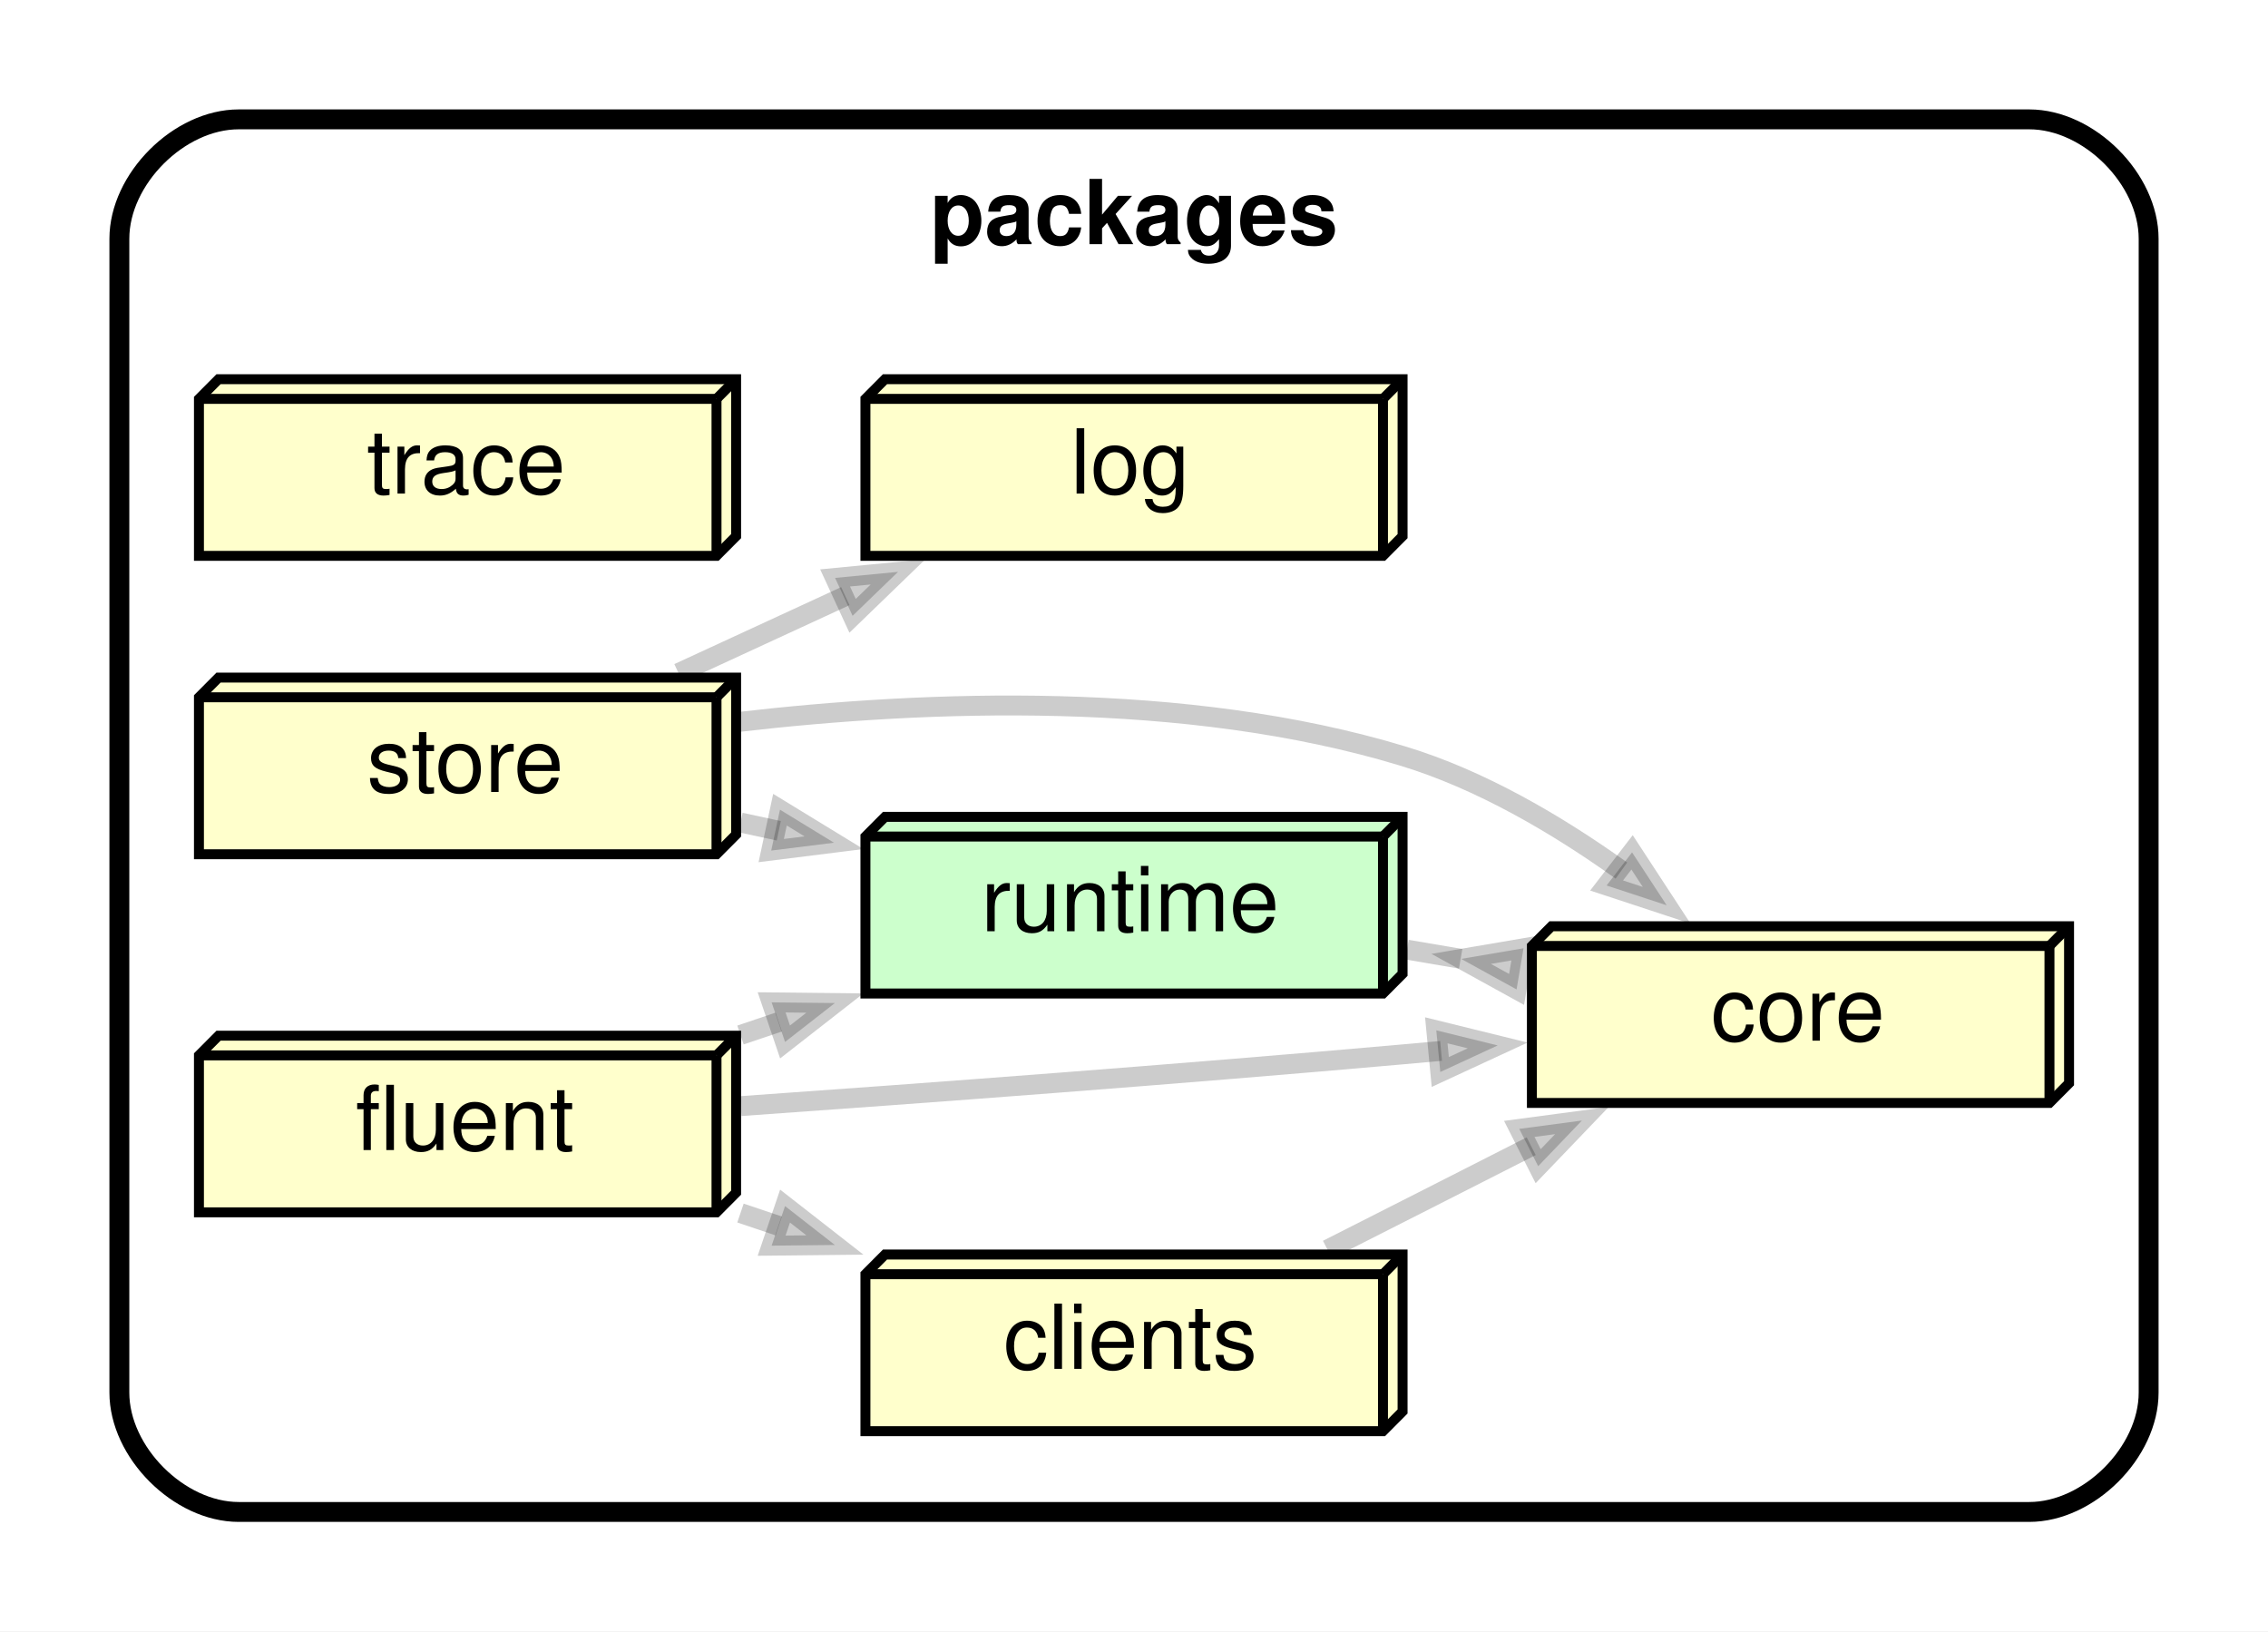
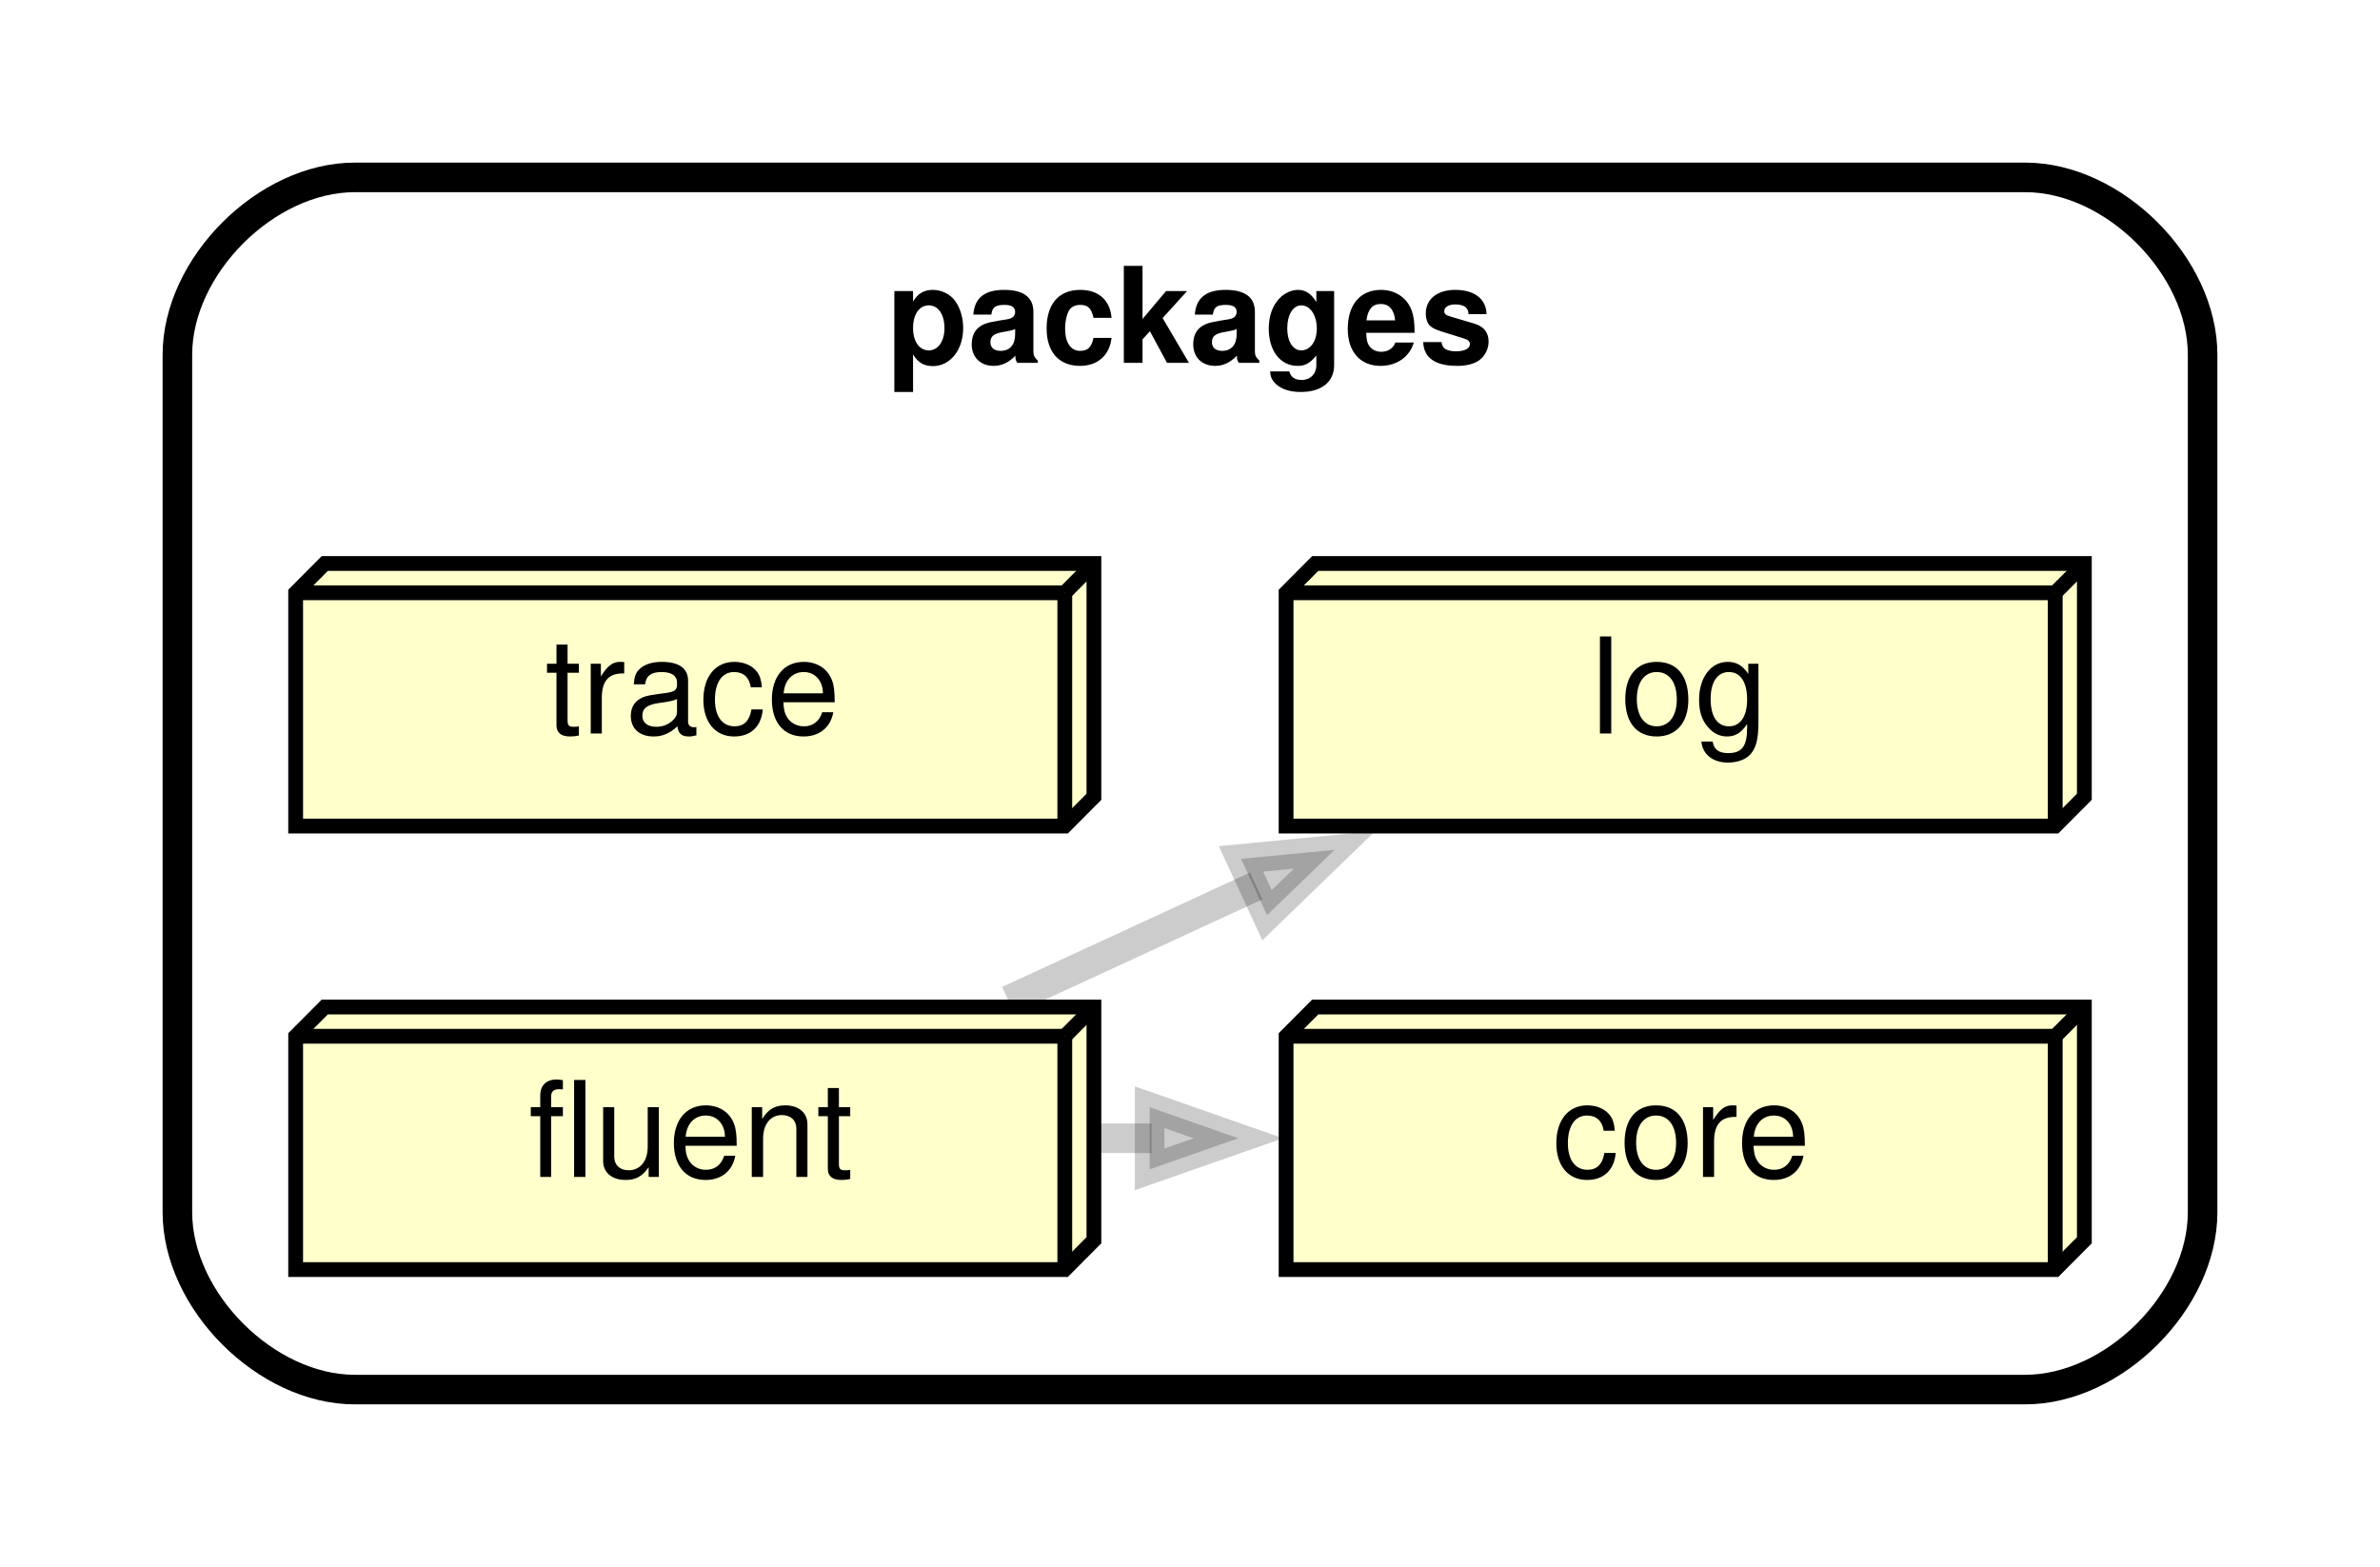
- <svg xmlns="http://www.w3.org/2000/svg" xmlns:xlink="http://www.w3.org/1999/xlink" width="228pt" height="164pt" viewBox="0.00 0.00 228.00 164.00">
-   <g id="graph0" class="graph" transform="scale(1 1) rotate(0) translate(4 160)">
-     <polygon fill="white" stroke="none" points="-4,4 -4,-160 224,-160 224,4 -4,4" />
+ <svg xmlns="http://www.w3.org/2000/svg" xmlns:xlink="http://www.w3.org/1999/xlink" width="161pt" height="106pt" viewBox="0.00 0.00 161.00 106.00">
+   <g id="graph0" class="graph" transform="scale(1 1) rotate(0) translate(4 102)">
+     <polygon fill="white" stroke="none" points="-4,4 -4,-102 157,-102 157,4 -4,4" />
    <g id="clust1" class="cluster">
-       <path fill="#ffffff" stroke="black" stroke-width="2" d="M20,-8C20,-8 200,-8 200,-8 206,-8 212,-14 212,-20 212,-20 212,-136 212,-136 212,-142 206,-148 200,-148 200,-148 20,-148 20,-148 14,-148 8,-142 8,-136 8,-136 8,-20 8,-20 8,-14 14,-8 20,-8" />
-       <text xml:space="preserve" text-anchor="middle" x="110" y="-135.45" font-family="Helvetica,sans-Serif" font-weight="bold" font-size="9.00">packages</text>
+       <path fill="#ffffff" stroke="black" stroke-width="2" d="M20,-8C20,-8 133,-8 133,-8 139,-8 145,-14 145,-20 145,-20 145,-78 145,-78 145,-84 139,-90 133,-90 133,-90 20,-90 20,-90 14,-90 8,-84 8,-78 8,-78 8,-20 8,-20 8,-14 14,-8 20,-8" />
+       <text xml:space="preserve" text-anchor="middle" x="76.5" y="-77.45" font-family="Helvetica,sans-Serif" font-weight="bold" font-size="9.00">packages</text>
    </g>
    <g id="node1" class="node">
      <g id="a_node1">
-         <a xlink:href="packages/clients" xlink:title="clients">
+         <a xlink:href="packages/core" xlink:title="core">
          <polygon fill="#ffffcc" stroke="black" points="137,-33.88 84.97,-33.88 83,-31.9 83,-16.12 135.03,-16.12 137,-18.1 137,-33.88" />
          <polyline fill="none" stroke="black" points="135.03,-31.9 83,-31.9" />
          <polyline fill="none" stroke="black" points="135.03,-31.9 135.03,-16.12" />
          <polyline fill="none" stroke="black" points="135.03,-31.9 137,-33.88" />
-           <text xml:space="preserve" text-anchor="start" x="96.88" y="-22.38" font-family="Helvetica,sans-Serif" font-size="9.00">clients</text>
+           <text xml:space="preserve" text-anchor="start" x="101" y="-22.38" font-family="Helvetica,sans-Serif" font-size="9.00">core</text>
        </a>
      </g>
    </g>
    <g id="node2" class="node">
      <g id="a_node2">
-         <a xlink:href="packages/core" xlink:title="core">
-           <polygon fill="#ffffcc" stroke="black" points="204,-66.88 151.97,-66.88 150,-64.9 150,-49.12 202.03,-49.12 204,-51.1 204,-66.88" />
-           <polyline fill="none" stroke="black" points="202.03,-64.9 150,-64.9" />
-           <polyline fill="none" stroke="black" points="202.03,-64.9 202.03,-49.12" />
-           <polyline fill="none" stroke="black" points="202.03,-64.9 204,-66.88" />
-           <text xml:space="preserve" text-anchor="start" x="168" y="-55.38" font-family="Helvetica,sans-Serif" font-size="9.00">core</text>
+         <a xlink:href="packages/fluent" xlink:title="fluent">
+           <polygon fill="#ffffcc" stroke="black" points="70,-33.88 17.97,-33.88 16,-31.9 16,-16.12 68.03,-16.12 70,-18.1 70,-33.88" />
+           <polyline fill="none" stroke="black" points="68.03,-31.9 16,-31.9" />
+           <polyline fill="none" stroke="black" points="68.03,-31.9 68.03,-16.12" />
+           <polyline fill="none" stroke="black" points="68.03,-31.9 70,-33.88" />
+           <text xml:space="preserve" text-anchor="start" x="31.75" y="-22.38" font-family="Helvetica,sans-Serif" font-size="9.00">fluent</text>
        </a>
      </g>
    </g>
    <g id="edge1" class="edge">
-       <path fill="none" stroke="#000000" stroke-width="2" stroke-opacity="0.2" d="M129.45,-34.37C135.82,-37.6 143.08,-41.28 149.93,-44.77" />
-       <polygon fill="#000000" fill-opacity="0.2" stroke="#000000" stroke-width="2" stroke-opacity="0.2" points="148.73,-46.51 155.03,-47.35 150.63,-42.76 148.73,-46.51" />
+       <path fill="none" stroke="#000000" stroke-width="2" stroke-opacity="0.2" d="M70.44,-25C71.58,-25 72.74,-25 73.9,-25" />
+       <polygon fill="#000000" fill-opacity="0.2" stroke="#000000" stroke-width="2" stroke-opacity="0.2" points="73.77,-27.1 79.77,-25 73.77,-22.9 73.77,-27.1" />
    </g>
    <g id="node3" class="node">
      <g id="a_node3">
-         <a xlink:href="packages/fluent" xlink:title="fluent">
-           <polygon fill="#ffffcc" stroke="black" points="70,-55.88 17.97,-55.88 16,-53.9 16,-38.12 68.03,-38.12 70,-40.1 70,-55.88" />
-           <polyline fill="none" stroke="black" points="68.03,-53.9 16,-53.9" />
-           <polyline fill="none" stroke="black" points="68.03,-53.9 68.03,-38.12" />
-           <polyline fill="none" stroke="black" points="68.03,-53.9 70,-55.88" />
-           <text xml:space="preserve" text-anchor="start" x="31.75" y="-44.38" font-family="Helvetica,sans-Serif" font-size="9.00">fluent</text>
+         <a xlink:href="packages/log" xlink:title="log">
+           <polygon fill="#ffffcc" stroke="black" points="137,-63.88 84.97,-63.88 83,-61.9 83,-46.12 135.03,-46.12 137,-48.1 137,-63.88" />
+           <polyline fill="none" stroke="black" points="135.03,-61.9 83,-61.9" />
+           <polyline fill="none" stroke="black" points="135.03,-61.9 135.03,-46.12" />
+           <polyline fill="none" stroke="black" points="135.03,-61.9 137,-63.88" />
+           <text xml:space="preserve" text-anchor="start" x="103.62" y="-52.38" font-family="Helvetica,sans-Serif" font-size="9.00">log</text>
        </a>
      </g>
    </g>
-     <g id="edge4" class="edge">
-       <path fill="none" stroke="#000000" stroke-width="2" stroke-opacity="0.2" d="M70.44,-38.05C71.71,-37.62 73,-37.18 74.29,-36.75" />
-       <polygon fill="#000000" fill-opacity="0.2" stroke="#000000" stroke-width="2" stroke-opacity="0.2" points="74.92,-38.75 79.93,-34.84 73.57,-34.77 74.92,-38.75" />
-     </g>
    <g id="edge2" class="edge">
-       <path fill="none" stroke="#000000" stroke-width="2" stroke-opacity="0.2" d="M70.47,-48.8C89.09,-50.11 114.58,-52.01 137,-54 138.27,-54.11 139.57,-54.23 140.87,-54.35" />
-       <polygon fill="#000000" fill-opacity="0.2" stroke="#000000" stroke-width="2" stroke-opacity="0.2" points="140.39,-56.42 146.56,-54.9 140.79,-52.23 140.39,-56.42" />
+       <path fill="none" stroke="#000000" stroke-width="2" stroke-opacity="0.2" d="M64.21,-34.33C69.52,-36.78 75.34,-39.46 80.98,-42.07" />
+       <polygon fill="#000000" fill-opacity="0.2" stroke="#000000" stroke-width="2" stroke-opacity="0.2" points="79.95,-43.9 86.28,-44.51 81.71,-40.09 79.95,-43.9" />
    </g>
    <g id="node4" class="node">
      <g id="a_node4">
-         <a xlink:href="packages/runtime" xlink:title="runtime">
-           <polygon fill="#ccffcc" stroke="black" points="137,-77.88 84.97,-77.88 83,-75.9 83,-60.12 135.03,-60.12 137,-62.1 137,-77.88" />
-           <polyline fill="none" stroke="black" points="135.03,-75.9 83,-75.9" />
-           <polyline fill="none" stroke="black" points="135.03,-75.9 135.03,-60.12" />
-           <polyline fill="none" stroke="black" points="135.03,-75.9 137,-77.88" />
-           <text xml:space="preserve" text-anchor="start" x="94.62" y="-66.38" font-family="Helvetica,sans-Serif" font-size="9.00">runtime</text>
-         </a>
-       </g>
-     </g>
-     <g id="edge3" class="edge">
-       <path fill="none" stroke="#000000" stroke-width="2" stroke-opacity="0.2" d="M70.44,-55.95C71.71,-56.38 73,-56.82 74.29,-57.25" />
-       <polygon fill="#000000" fill-opacity="0.2" stroke="#000000" stroke-width="2" stroke-opacity="0.2" points="73.57,-59.23 79.93,-59.16 74.92,-55.25 73.57,-59.23" />
-     </g>
-     <g id="edge5" class="edge">
-       <path fill="none" stroke="#000000" stroke-width="2" stroke-opacity="0.2" d="M137.44,-64.53C139.22,-64.22 141.03,-63.92 142.84,-63.61" />
-       <polygon fill="#000000" fill-opacity="0.2" stroke="#000000" stroke-width="2" stroke-opacity="0.2" points="149.16,-64.67 142.89,-63.6 148.46,-60.53 149.16,-64.67" />
-     </g>
-     <g id="node5" class="node">
-       <g id="a_node5">
-         <a xlink:href="packages/log" xlink:title="log">
-           <polygon fill="#ffffcc" stroke="black" points="137,-121.88 84.97,-121.88 83,-119.9 83,-104.12 135.03,-104.12 137,-106.1 137,-121.88" />
-           <polyline fill="none" stroke="black" points="135.03,-119.9 83,-119.9" />
-           <polyline fill="none" stroke="black" points="135.03,-119.9 135.03,-104.12" />
-           <polyline fill="none" stroke="black" points="135.03,-119.9 137,-121.88" />
-           <text xml:space="preserve" text-anchor="start" x="103.62" y="-110.38" font-family="Helvetica,sans-Serif" font-size="9.00">log</text>
-         </a>
-       </g>
-     </g>
-     <g id="node6" class="node">
-       <g id="a_node6">
-         <a xlink:href="packages/store" xlink:title="store">
-           <polygon fill="#ffffcc" stroke="black" points="70,-91.88 17.97,-91.88 16,-89.9 16,-74.12 68.03,-74.12 70,-76.1 70,-91.88" />
-           <polyline fill="none" stroke="black" points="68.03,-89.9 16,-89.9" />
-           <polyline fill="none" stroke="black" points="68.03,-89.9 68.03,-74.12" />
-           <polyline fill="none" stroke="black" points="68.03,-89.9 70,-91.88" />
-           <text xml:space="preserve" text-anchor="start" x="32.88" y="-80.38" font-family="Helvetica,sans-Serif" font-size="9.00">store</text>
-         </a>
-       </g>
-     </g>
-     <g id="edge6" class="edge">
-       <path fill="none" stroke="#000000" stroke-width="2" stroke-opacity="0.2" d="M70.25,-87.42C89.21,-89.62 115.21,-90.6 137,-84 144.84,-81.63 152.54,-77.1 159,-72.48" />
-       <polygon fill="#000000" fill-opacity="0.2" stroke="#000000" stroke-width="2" stroke-opacity="0.2" points="160.07,-74.31 163.55,-68.99 157.51,-70.98 160.07,-74.31" />
-     </g>
-     <g id="edge8" class="edge">
-       <path fill="none" stroke="#000000" stroke-width="2" stroke-opacity="0.2" d="M70.44,-77.31C71.71,-77.03 73,-76.75 74.29,-76.48" />
-       <polygon fill="#000000" fill-opacity="0.2" stroke="#000000" stroke-width="2" stroke-opacity="0.2" points="74.41,-78.6 79.84,-75.28 73.53,-74.49 74.41,-78.6" />
-     </g>
-     <g id="edge7" class="edge">
-       <path fill="none" stroke="#000000" stroke-width="2" stroke-opacity="0.2" d="M64.21,-92.33C69.52,-94.78 75.34,-97.46 80.98,-100.07" />
-       <polygon fill="#000000" fill-opacity="0.2" stroke="#000000" stroke-width="2" stroke-opacity="0.2" points="79.95,-101.9 86.28,-102.51 81.71,-98.09 79.95,-101.9" />
-     </g>
-     <g id="node7" class="node">
-       <g id="a_node7">
        <a xlink:href="packages/trace" xlink:title="trace">
-           <polygon fill="#ffffcc" stroke="black" points="70,-121.88 17.97,-121.88 16,-119.9 16,-104.12 68.03,-104.12 70,-106.1 70,-121.88" />
-           <polyline fill="none" stroke="black" points="68.03,-119.9 16,-119.9" />
-           <polyline fill="none" stroke="black" points="68.03,-119.9 68.03,-104.12" />
-           <polyline fill="none" stroke="black" points="68.03,-119.9 70,-121.88" />
-           <text xml:space="preserve" text-anchor="start" x="32.88" y="-110.38" font-family="Helvetica,sans-Serif" font-size="9.00">trace</text>
+           <polygon fill="#ffffcc" stroke="black" points="70,-63.88 17.97,-63.88 16,-61.9 16,-46.12 68.03,-46.12 70,-48.1 70,-63.88" />
+           <polyline fill="none" stroke="black" points="68.03,-61.9 16,-61.9" />
+           <polyline fill="none" stroke="black" points="68.03,-61.9 68.03,-46.12" />
+           <polyline fill="none" stroke="black" points="68.03,-61.9 70,-63.88" />
+           <text xml:space="preserve" text-anchor="start" x="32.88" y="-52.38" font-family="Helvetica,sans-Serif" font-size="9.00">trace</text>
        </a>
      </g>
    </g>
  </g>
</svg>
